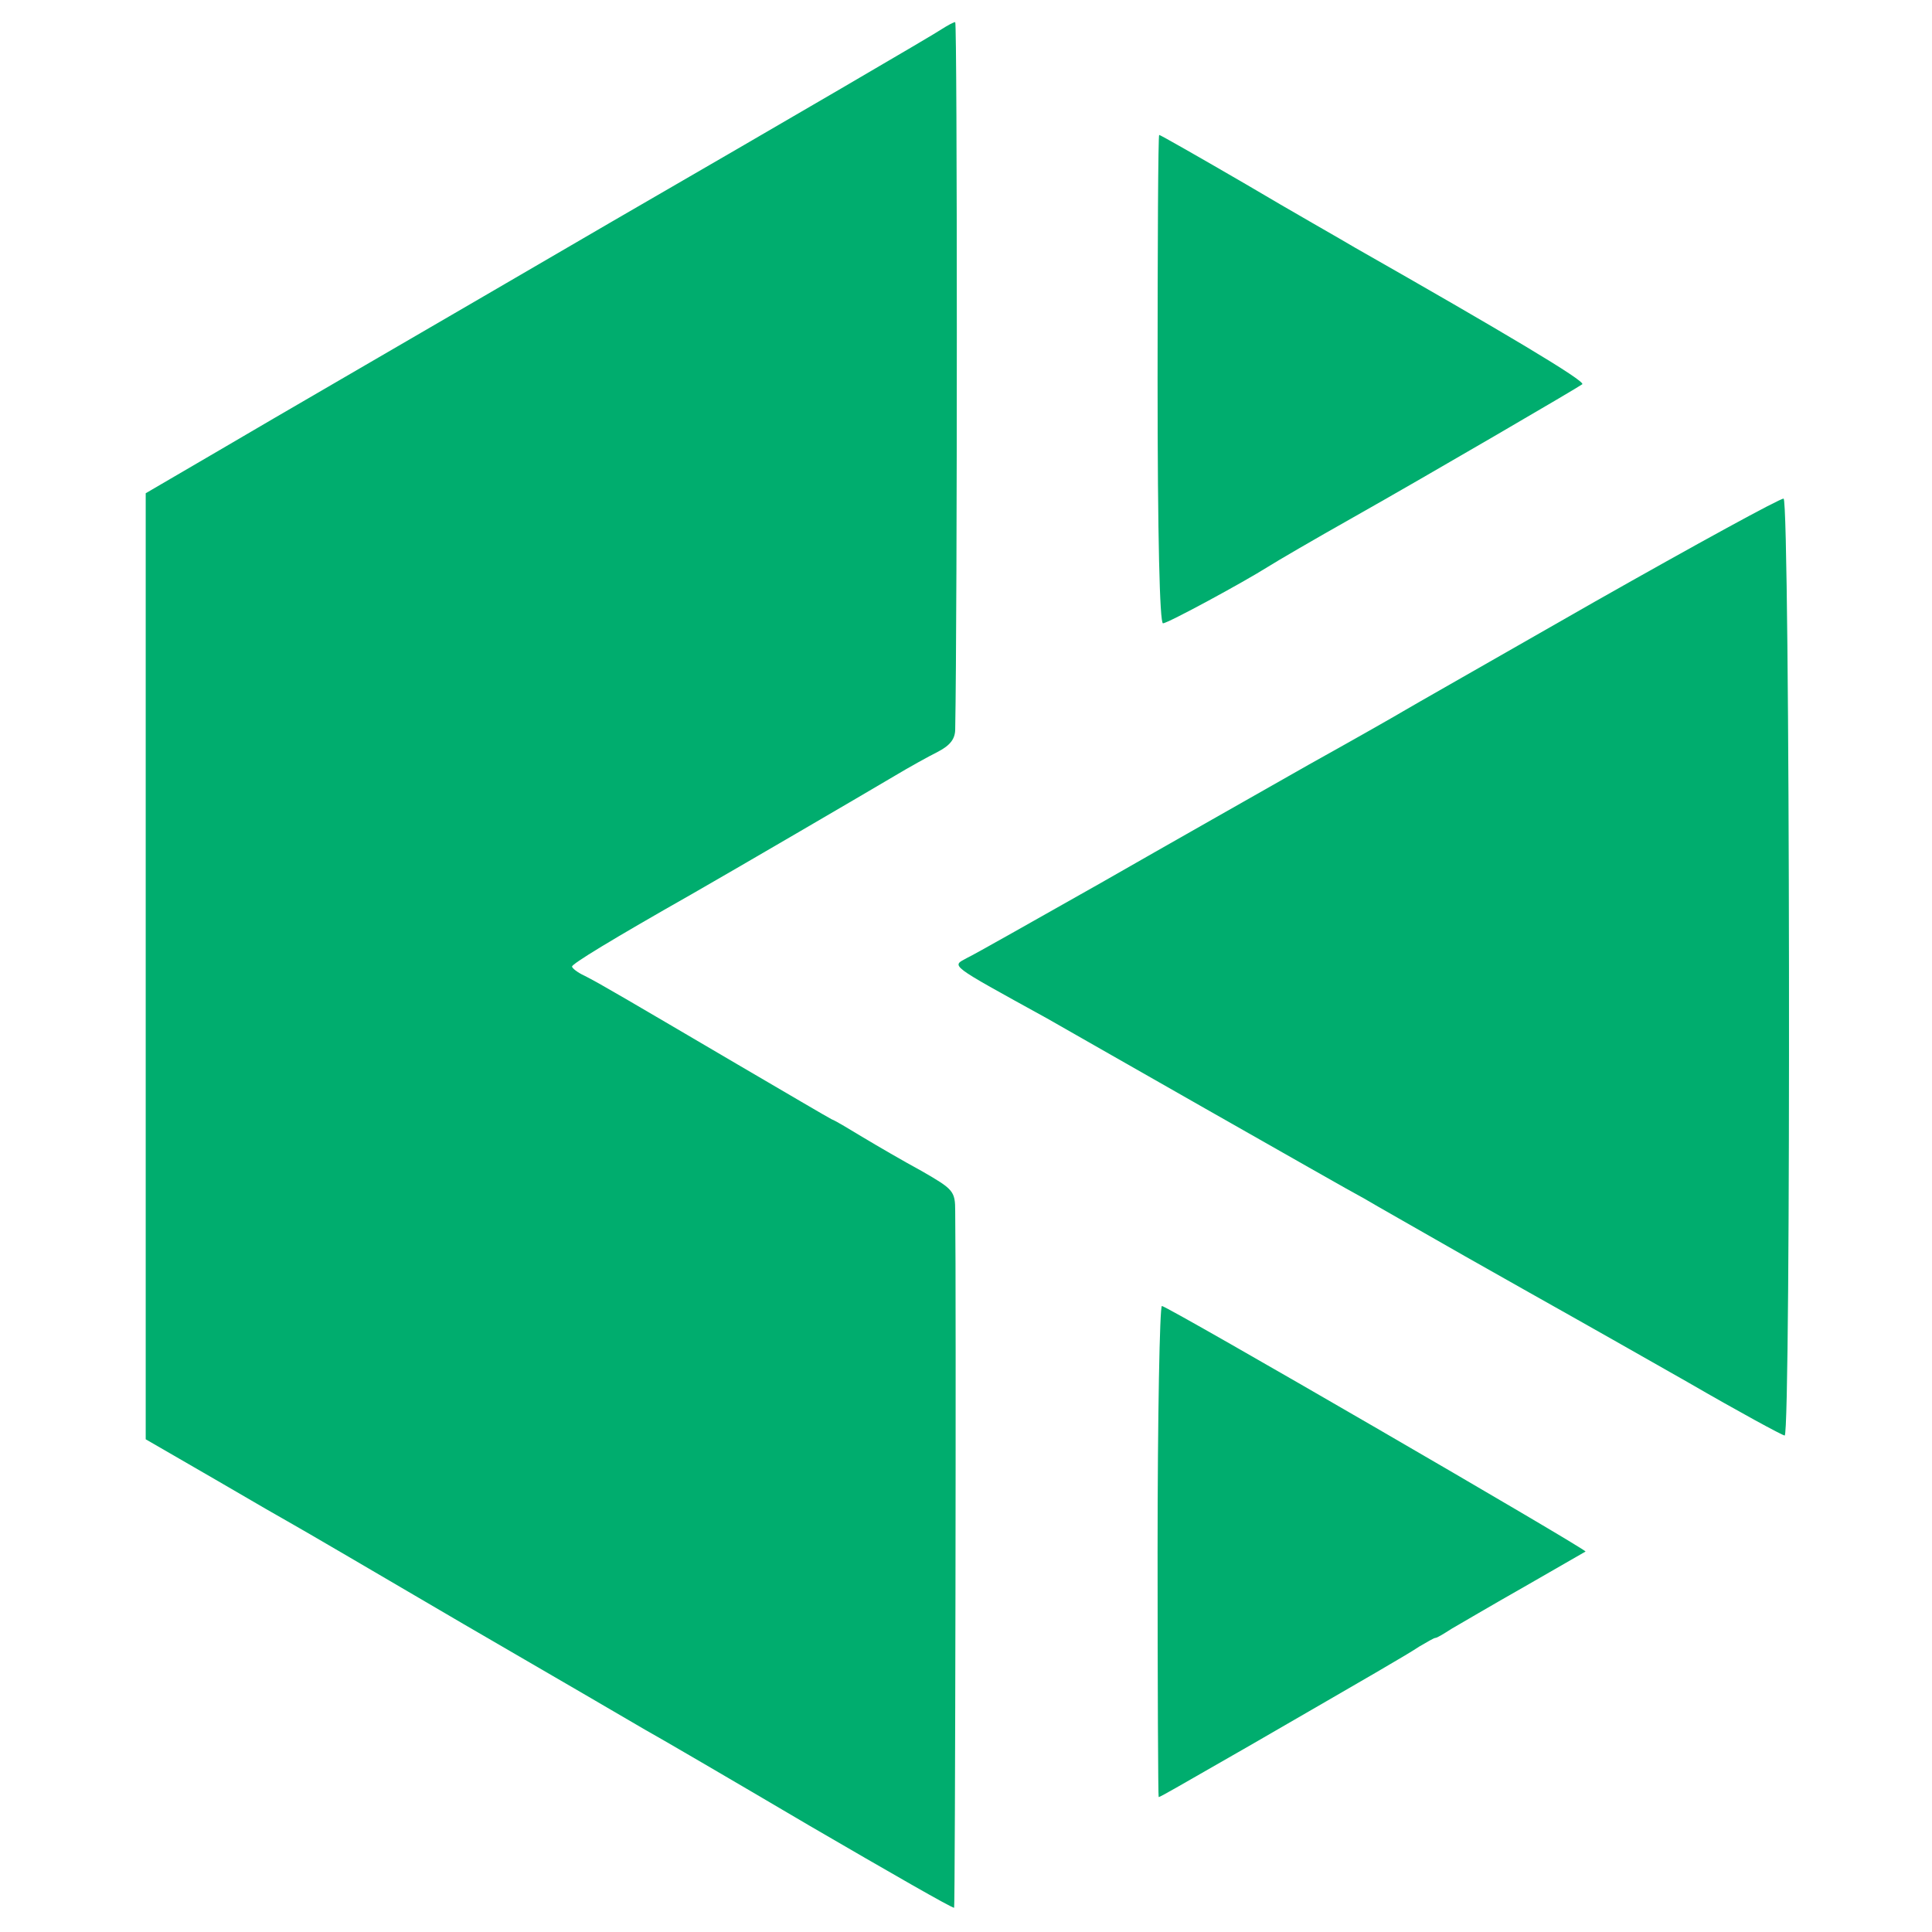
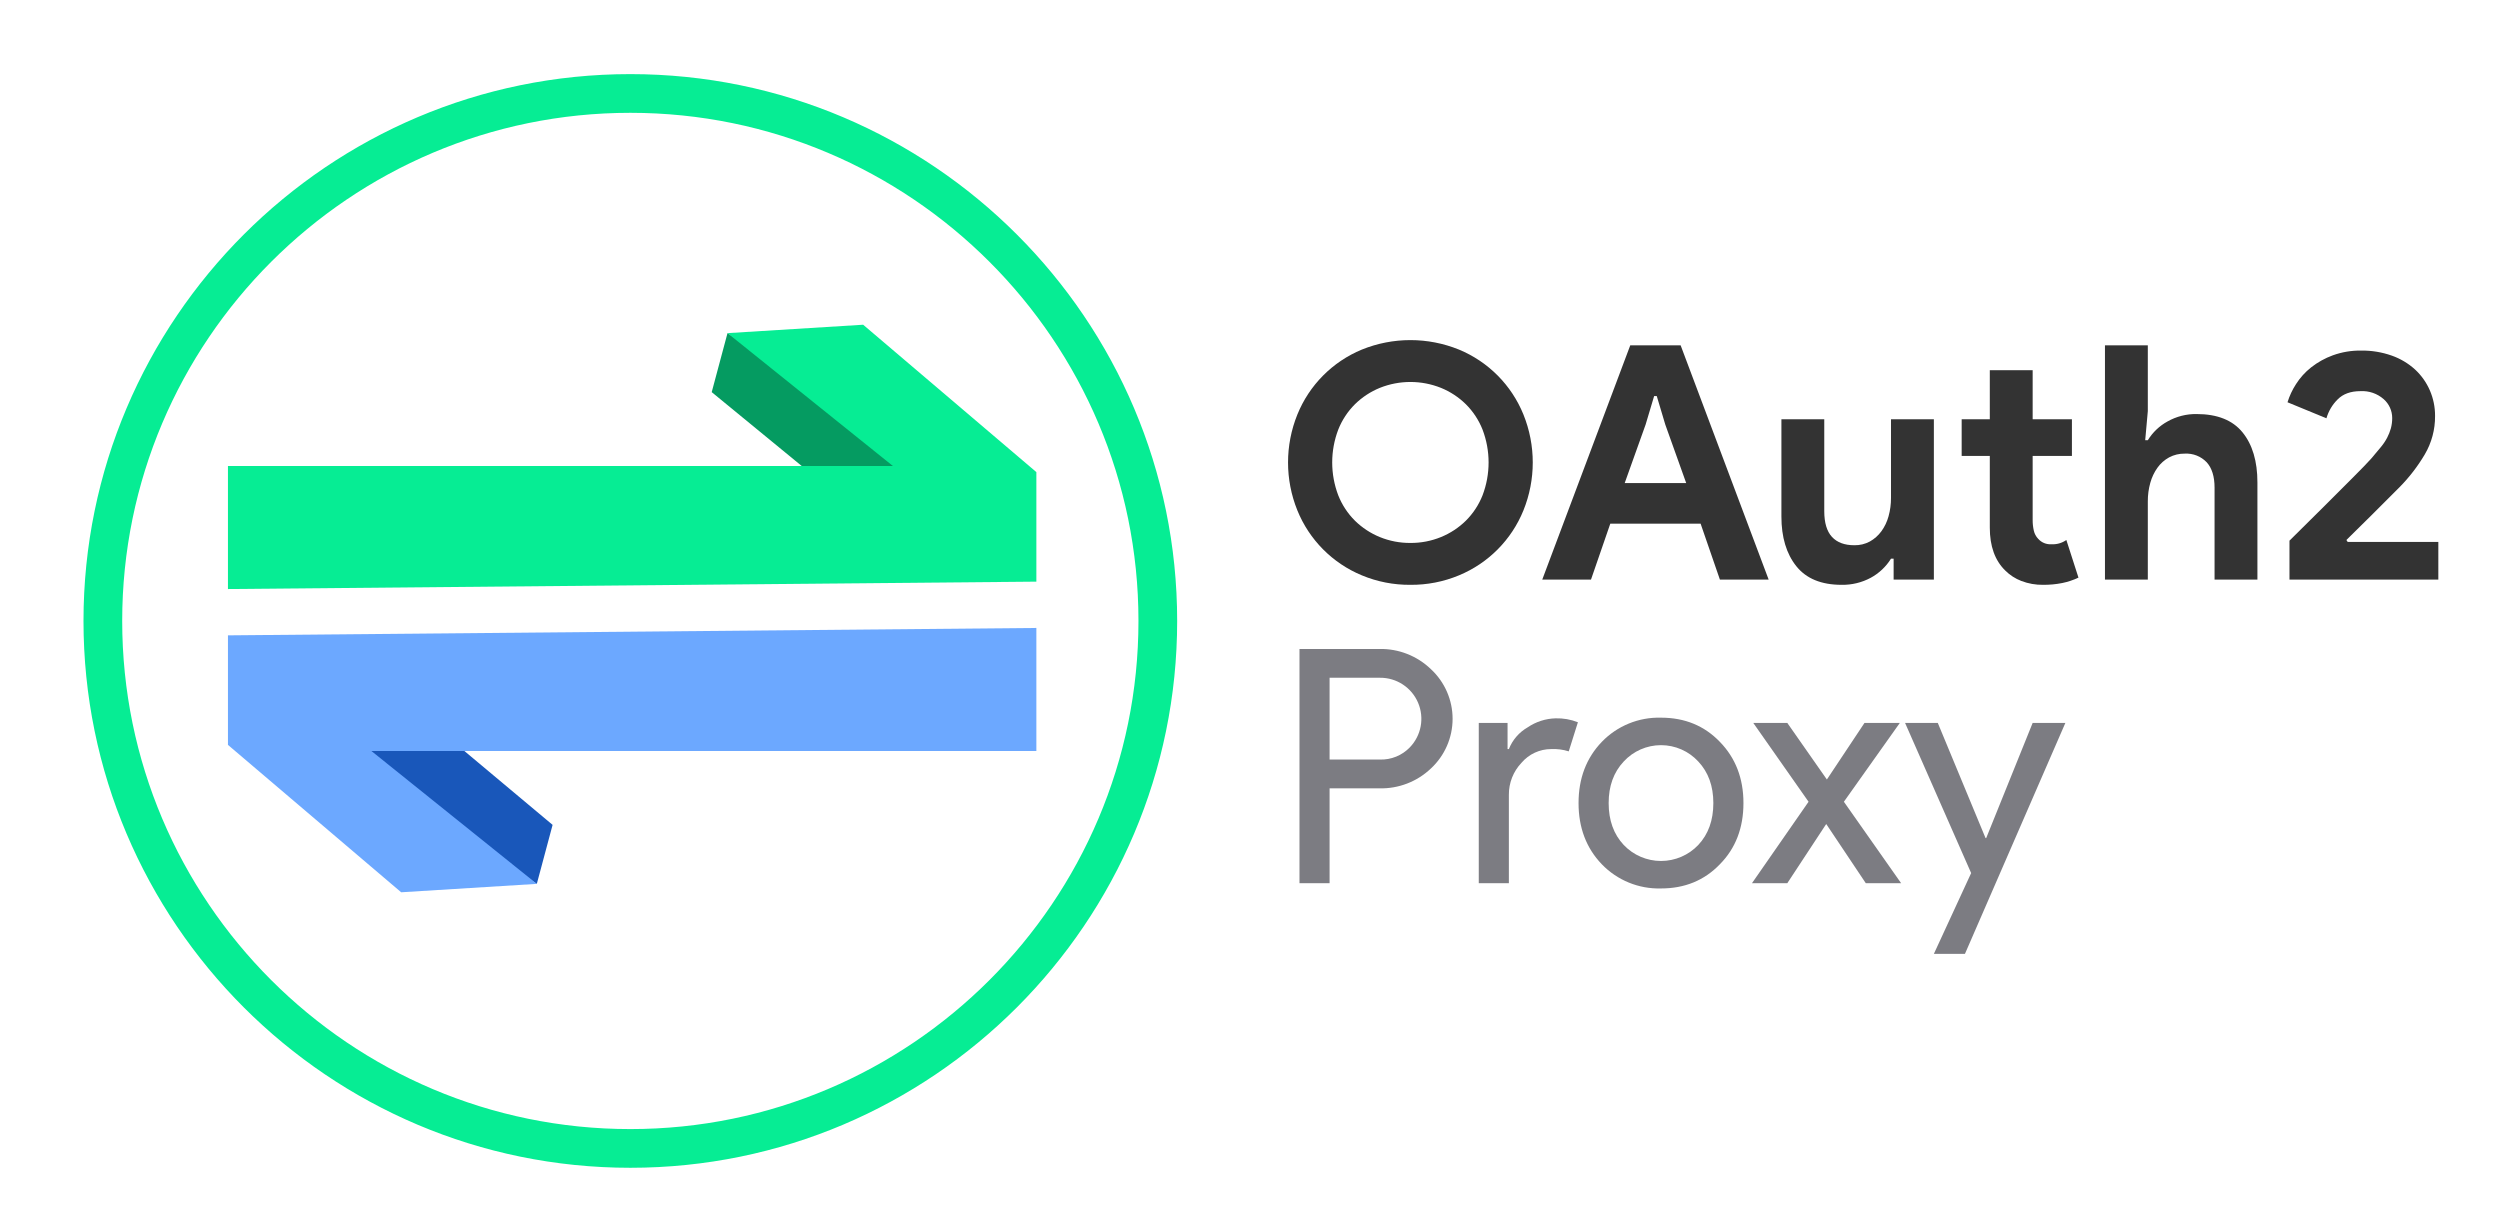
- <svg xmlns="http://www.w3.org/2000/svg" width="477.333" height="477.333">
-   <svg version="1.0" width="477.333" height="477.333" viewBox="0 0 358 358" fill="#00ad6e">
-     <path d="M174.5 5.4c-1.1.8-28.5 16.8-61 35.6-32.4 18.9-65.2 37.9-72.8 42.4l-13.7 8v175.3l12.8 7.4c7 4.1 13.6 7.9 14.7 8.5 1.1.6 15.3 8.9 31.5 18.4 16.2 9.4 31.3 18.2 33.5 19.5 2.2 1.2 15.9 9.2 30.5 17.8 14.6 8.5 26.6 15.4 26.8 15.2.2-.2.4-114.8.2-129 0-3.8-.3-4.1-6.2-7.5-3.5-1.9-8.3-4.7-10.8-6.2s-5.1-3.1-5.9-3.4c-.8-.4-8.6-5-17.5-10.2-20.1-11.8-25.5-15-28.3-16.4-1.3-.6-2.3-1.4-2.3-1.7 0-.5 7-4.8 22.5-13.6 7-4 31.5-18.3 37.4-21.8 2.5-1.5 6.1-3.5 7.9-4.4 2.3-1.2 3.2-2.4 3.2-4.2.4-21.1.4-131.1 0-131-.3 0-1.4.6-2.5 1.3zm40 64.8c0 29.4.4 45.3 1 45.3.9 0 14.9-7.6 19.5-10.5 1.4-.9 8.6-5.1 15.7-9.1 14-7.9 41.9-24.2 42.5-24.7.6-.6-14.5-9.6-42.1-25.3-2.5-1.5-11.7-6.7-20.3-11.8-8.6-5-15.8-9.1-16-9.1-.2 0-.3 20.4-.3 45.2z" />
-     <path d="M295.5 111.5c-18.7 10.7-34.7 19.8-35.5 20.3-.8.5-8.7 5-17.5 9.9-8.8 5-26.1 14.8-38.5 21.9-12.4 7-23.5 13.3-24.8 13.9-2.9 1.6-3.7 1 14.8 11.2 1.9 1.1 15.1 8.6 29.3 16.7 14.1 8 27.4 15.6 29.5 16.7 2 1.2 10.5 6 18.7 10.7 8.3 4.7 17 9.6 19.5 11 2.5 1.4 12.2 6.9 21.7 12.3 9.5 5.5 17.6 9.9 18 9.9 1.2 0 1-173.3-.2-173.6-.6-.1-16.3 8.5-35 19.1zm-81 176c0 25 .1 45.5.2 45.5.3 0 3.7-2 16.8-9.5 23-13.3 29.1-16.8 31.5-18.4 1.4-.8 2.7-1.6 3-1.6.3 0 1.6-.8 3-1.7 1.4-.8 7.5-4.4 13.5-7.8 6.1-3.5 11.1-6.4 11.3-6.5.4-.3-77.5-45.5-78.5-45.5-.4 0-.8 20.5-.8 45.5z" />
-   </svg>
-   <style>@media (prefers-color-scheme:light){:root{filter:none}}</style>
+ <svg xmlns="http://www.w3.org/2000/svg" id="Layer_1" data-name="Layer 1" viewBox="0 0 840.556 412.459">
+   <defs>
+     <style>.cls-1{fill:#333;}.cls-2{fill:#7c7c82;}.cls-3{fill:#06ed94;}.cls-4{fill:#059b61;}.cls-5{fill:#1957ba;}.cls-6{fill:#6ca8ff;}</style>
+   </defs>
+   <path class="cls-1" d="M474.209,196.631a41.467,41.467,0,0,1-16.335-3.19,39.808,39.808,0,0,1-21.671-21.835,42.994,42.994,0,0,1,0-32.23,39.808,39.808,0,0,1,21.671-21.835,43.417,43.417,0,0,1,32.67,0,39.81,39.81,0,0,1,21.67,21.835,42.994,42.994,0,0,1,0,32.23,39.81,39.81,0,0,1-21.67,21.835A41.485,41.485,0,0,1,474.209,196.631Zm0-14.08a26.637,26.637,0,0,0,10.284-1.98,25.899,25.899,0,0,0,8.361-5.5,25.042,25.042,0,0,0,5.61-8.525,31.043,31.043,0,0,0,0-22.11,25.08,25.08,0,0,0-5.61-8.525,25.915,25.915,0,0,0-8.361-5.5,27.696,27.696,0,0,0-20.57,0,25.892,25.892,0,0,0-8.361,5.5,25.034,25.034,0,0,0-5.61,8.525,31.043,31.043,0,0,0,0,22.11,24.997,24.997,0,0,0,5.61,8.525,25.877,25.877,0,0,0,8.361,5.5A26.631,26.631,0,0,0,474.209,182.551Z" />
+   <path class="cls-1" d="M548.129,116.111h16.94l29.591,78.76H578.269L571.78,176.061H541.419l-6.49,18.81H518.54Zm18.81,46.31-7.039-19.69-2.861-9.57h-.88l-2.86,9.57-7.04,19.69Z" />
+   <path class="cls-1" d="M636.679,187.831h-.88a18.265,18.265,0,0,1-6.82,6.435,19.945,19.945,0,0,1-9.789,2.365q-10.231,0-15.235-6.27-5.007-6.271-5.005-16.72V140.971H613.359v30.91q0,5.832,2.585,8.635,2.583,2.805,7.534,2.805a10.5,10.5,0,0,0,5.225-1.265,12.214,12.214,0,0,0,3.85-3.41,15.443,15.443,0,0,0,2.419-5.06,22.697,22.697,0,0,0,.825-6.215V140.971H650.209v53.9H636.679Z" />
+   <path class="cls-1" d="M669.017,153.291h-9.461V140.971h9.461V124.471h14.409v16.5h13.201v12.321h-13.201V174.829a15.546,15.546,0,0,0,.385,3.571,5.794,5.794,0,0,0,1.485,2.777,5.449,5.449,0,0,0,4.4,1.814,8.005,8.005,0,0,0,5.06-1.43l4.07,12.65a23.839,23.839,0,0,1-5.444,1.815,31.803,31.803,0,0,1-6.435.605,19.665,19.665,0,0,1-7.315-1.291,15.542,15.542,0,0,1-5.445-3.537q-5.171-5.053-5.17-14.373Z" />
+   <path class="cls-1" d="M707.735,116.111h14.409v22.11l-.879,9.79h.879a17.854,17.854,0,0,1,6.655-6.325,19.315,19.315,0,0,1,9.736-2.475q10.449,0,15.455,6.16,5.004,6.161,5.005,16.83v32.67H744.585V163.961q0-5.61-2.641-8.525a9.44,9.44,0,0,0-7.37-2.915,10.825,10.825,0,0,0-5.28,1.265,11.761,11.761,0,0,0-3.904,3.465,16.094,16.094,0,0,0-2.421,5.115,22.748,22.748,0,0,0-.825,6.215v26.29H707.735Z" />
+   <path class="cls-1" d="M769.774,194.871V181.781q6.49-6.378,11.99-11.88,2.31-2.31,4.73-4.73,2.417-2.418,4.509-4.51,2.089-2.089,3.741-3.795,1.649-1.705,2.53-2.695,1.757-2.088,3.134-3.74a18.164,18.164,0,0,0,2.2-3.245,16.475,16.475,0,0,0,1.264-3.19,13.024,13.024,0,0,0,.44-3.465,8.428,8.428,0,0,0-2.86-6.325,10.933,10.933,0,0,0-7.81-2.695q-4.951,0-7.701,2.805a14.598,14.598,0,0,0-3.74,6.325l-13.09-5.39a24.555,24.555,0,0,1,2.861-6.105,22.766,22.766,0,0,1,5.06-5.61,26.449,26.449,0,0,1,7.314-4.07,26.862,26.862,0,0,1,9.516-1.595,29.719,29.719,0,0,1,10.34,1.705,23.009,23.009,0,0,1,7.81,4.675,20.929,20.929,0,0,1,4.949,6.985,21.286,21.286,0,0,1,1.76,8.635,25.006,25.006,0,0,1-3.465,12.925,56.877,56.877,0,0,1-8.415,10.945l-9.46,9.46q-3.741,3.741-8.47,8.36l.44.66h30.471v12.65Z" />
+   <path class="cls-2" d="M447.036,265.058v31.9h-10.12V218.198h26.84a24.257,24.257,0,0,1,17.381,6.82,22.758,22.758,0,0,1,0,33.33,24.225,24.225,0,0,1-17.381,6.71Zm0-37.181v27.501h16.94a13.378,13.378,0,0,0,10.011-4.07,13.806,13.806,0,0,0-10.011-23.43Z" />
+   <path class="cls-2" d="M507.316,296.958h-10.12V243.058h9.68v8.8h.44a14.608,14.608,0,0,1,6.325-7.315,17.56,17.56,0,0,1,9.405-3.025,18.977,18.977,0,0,1,7.481,1.32l-3.081,9.79a16.792,16.792,0,0,0-5.94-.77A13.097,13.097,0,0,0,511.551,256.478a15.453,15.453,0,0,0-4.235,10.78Z" />
+   <path class="cls-2" d="M530.746,270.008q0-12.43,7.81-20.57a26.622,26.622,0,0,1,19.911-8.14q11.988,0,19.8,8.14,7.92,8.142,7.92,20.57,0,12.54-7.92,20.57-7.812,8.142-19.8,8.14a26.616,26.616,0,0,1-19.911-8.14Q530.744,282.439,530.746,270.008Zm10.12,0q0,8.691,5.06,14.08a17.282,17.282,0,0,0,25.08,0q5.06-5.388,5.06-14.08,0-8.58-5.06-13.97a17.045,17.045,0,0,0-25.08,0Q540.865,261.429,540.866,270.008Z" />
+   <path class="cls-2" d="M619.956,269.568l19.25,27.39H627.326l-13.31-19.91-13.09,19.91H589.047l19.03-27.39L589.487,243.058h11.439l13.31,19.03,12.65-19.03h11.88Z" />
+   <path class="cls-2" d="M694.425,243.058l-33.77,77.661H650.205L662.744,293.548l-22.219-50.49h11l16.06,38.72h.219l15.62-38.72Z" />
+   <path class="cls-3" d="M211.931,392.635c-101.38,0-183.859-82.479-183.859-183.859S110.551,24.918,211.931,24.918,395.79,107.396,395.79,208.777,313.311,392.635,211.931,392.635Zm0-354.704c-94.204,0-170.845,76.641-170.845,170.845S117.726,379.622,211.931,379.622s170.845-76.641,170.845-170.845S306.135,37.931,211.931,37.931Z" />
+   <polygon class="cls-4" points="244.602 112.007 239.295 131.843 281.959 166.856 322.055 161.912 244.602 112.007" />
+   <polygon class="cls-3" points="348.449 195.562 348.449 158.734 290.209 109.179 244.602 112.007 300.209 156.67 76.642 156.67 76.642 198.05 348.449 195.562" />
+   <polygon class="cls-5" points="180.489 297.175 185.796 277.34 141.87 240.558 103.037 247.271 180.489 297.175" />
+   <polygon class="cls-6" points="76.642 213.62 76.642 250.448 134.882 300.004 180.489 297.175 124.882 252.512 348.449 252.512 348.449 211.132 76.642 213.62" />
</svg>
